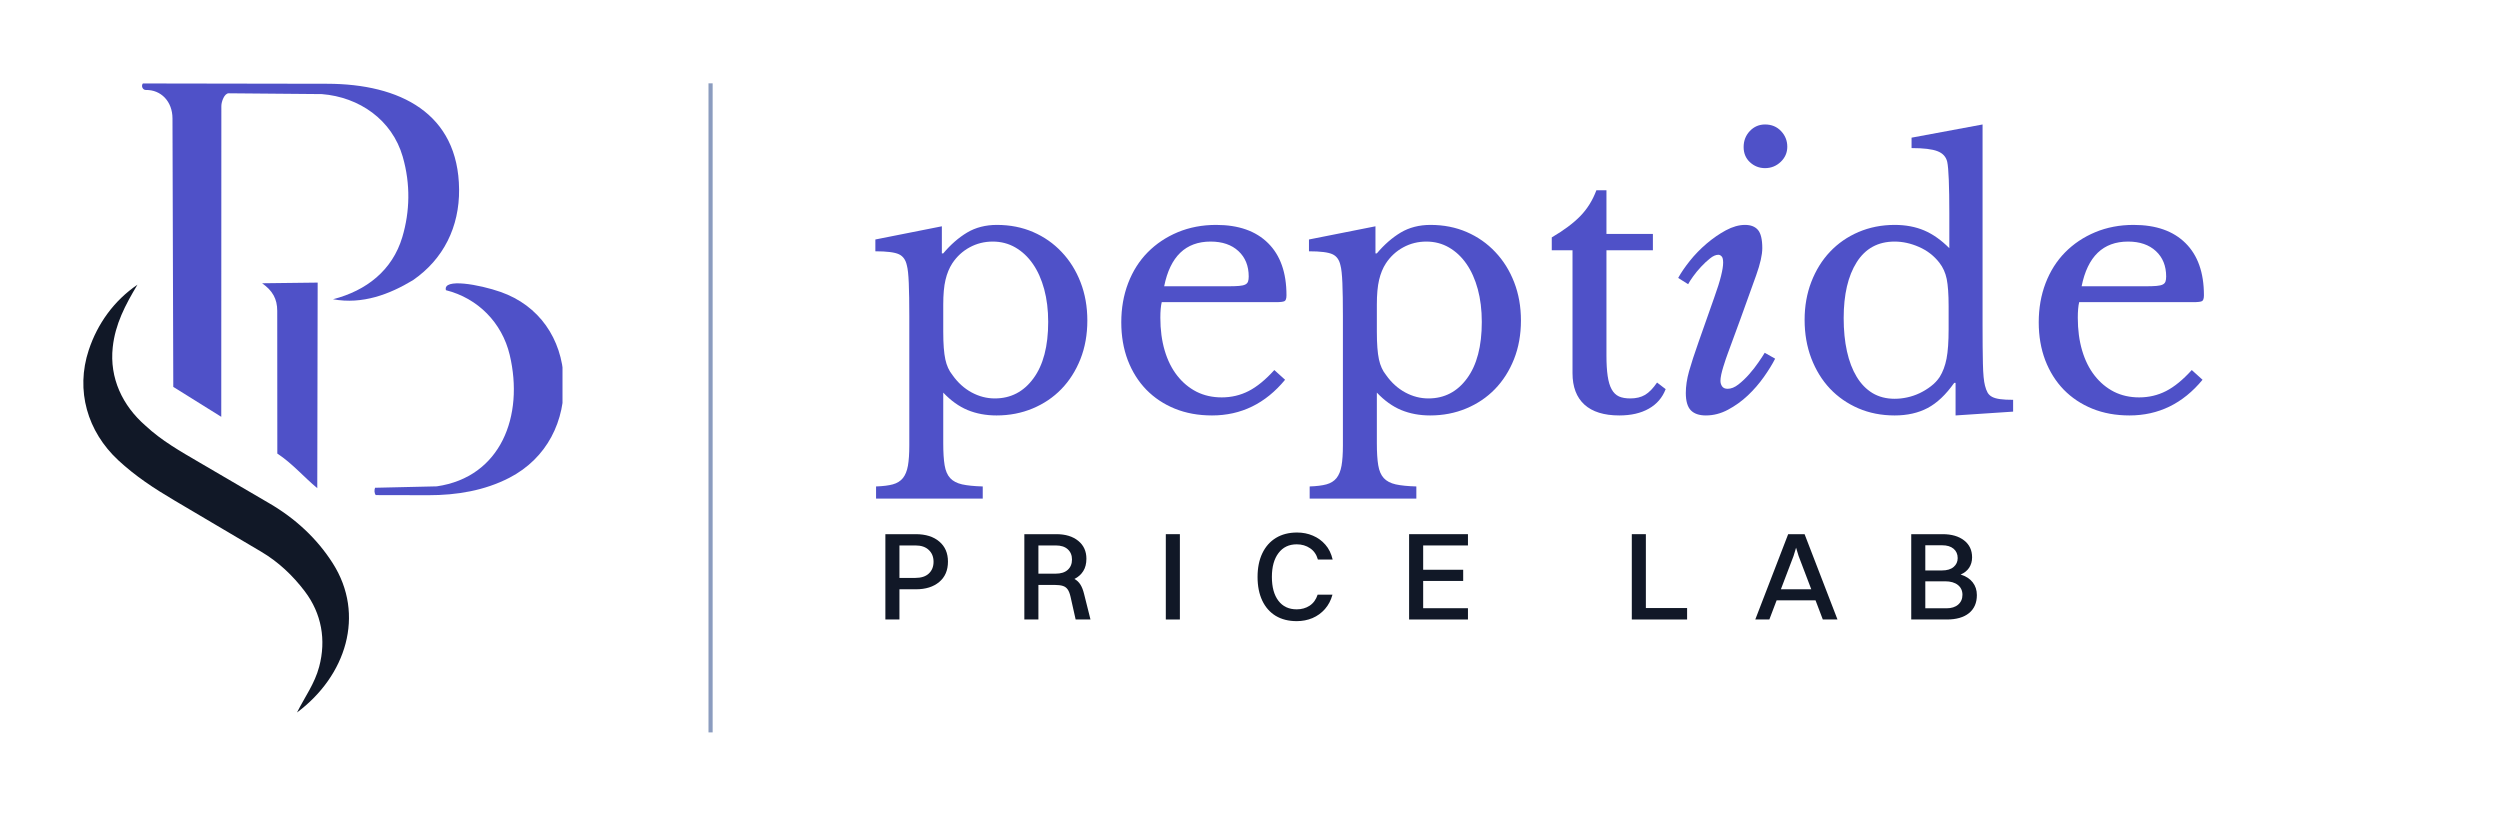
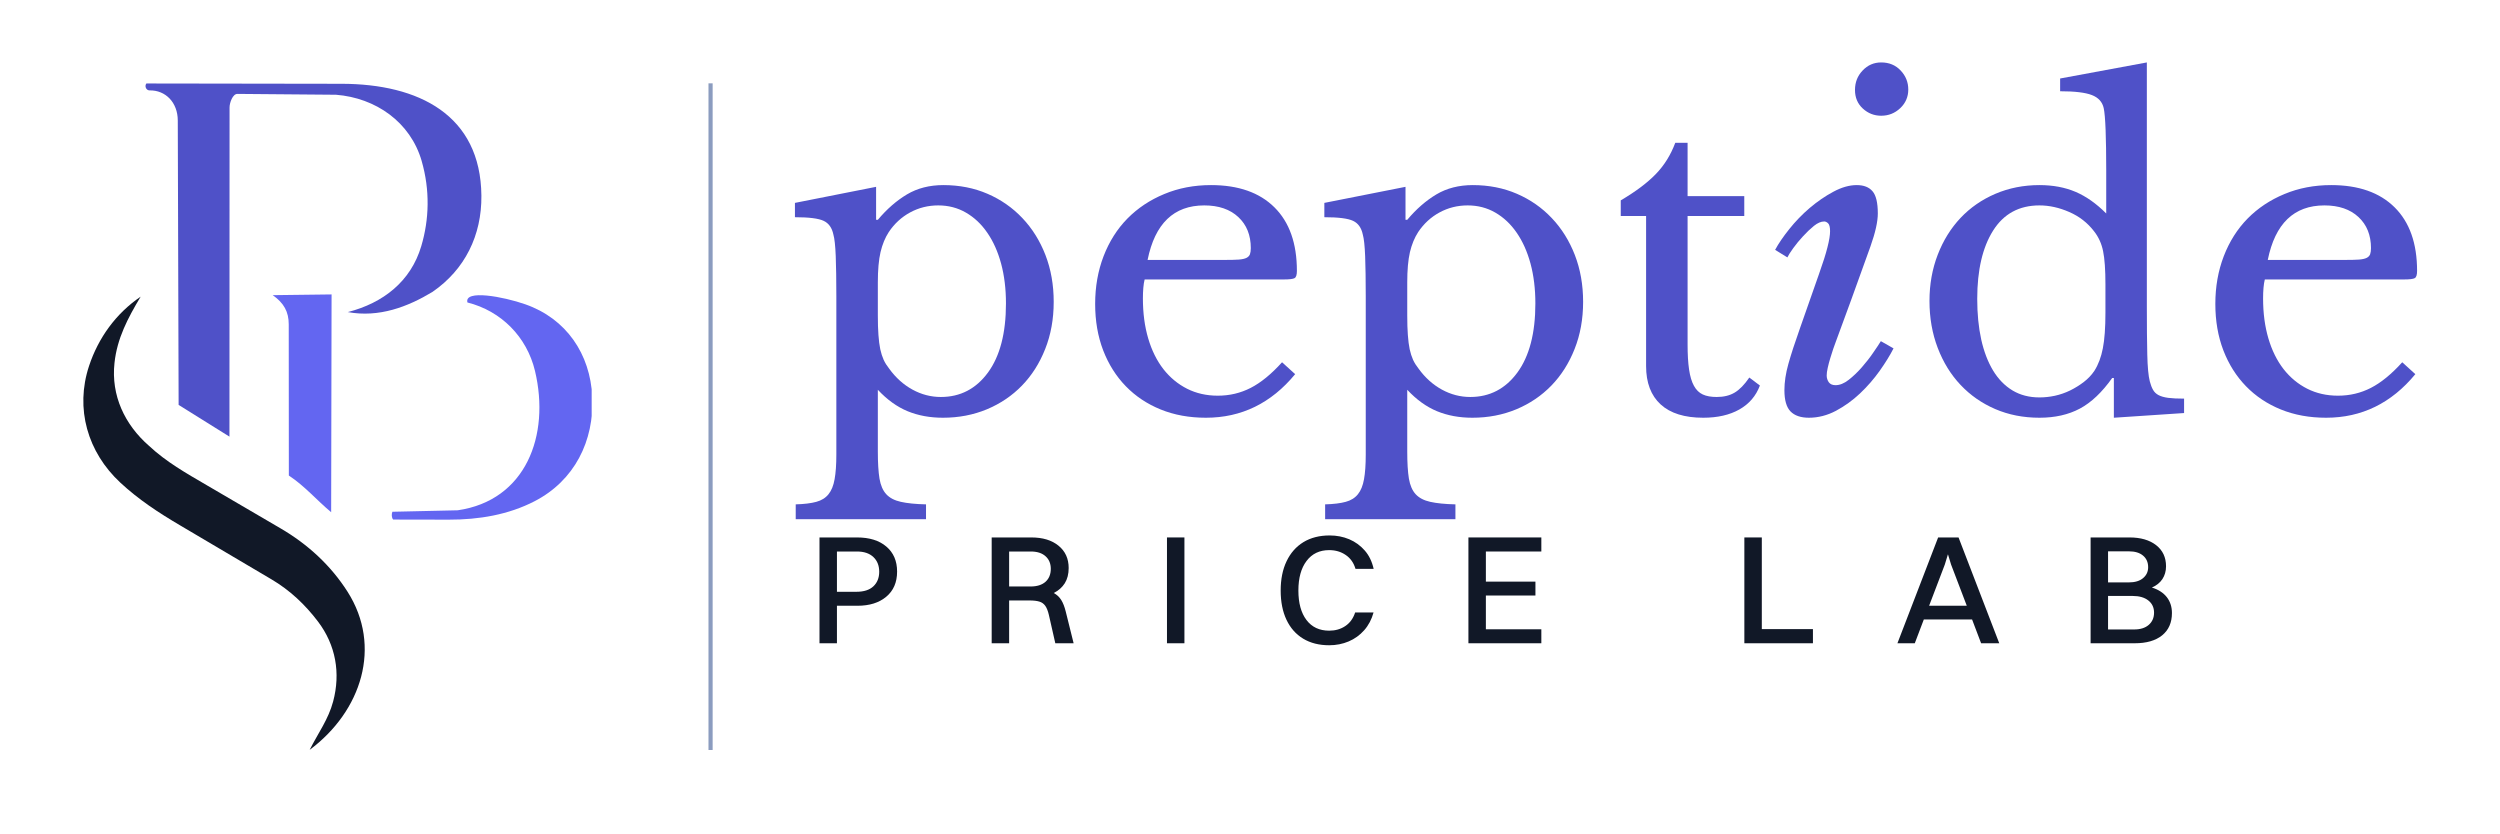
<svg xmlns="http://www.w3.org/2000/svg" width="600" zoomAndPan="magnify" viewBox="0 0 450 150" height="200" preserveAspectRatio="xMidYMid meet" version="1.0">
  <defs>
    <g />
-     <clipPath id="dbe0166926">
-       <path d="M 15 51 L 63 51 L 63 128.25 L 15 128.25 Z M 15 51 " clip-rule="nonzero" />
-     </clipPath>
-     <clipPath id="d6c58e18a3">
-       <path d="M 67 51 L 101.25 51 L 101.25 90 L 67 90 Z M 67 51 " clip-rule="nonzero" />
-     </clipPath>
-     <clipPath id="70278d8b4c">
-       <rect x="0" width="244" y="0" height="79" />
+     <clipPath id="ec4b7462fb">
+       <path d="M 70 53 L 106.5 53 L 106.5 94 L 70 94 Z M 70 53 " clip-rule="nonzero" />
    </clipPath>
  </defs>
-   <path fill="#4f51c8" d="M 72.496 28.219 C 70.578 21.559 64.672 17.473 57.934 16.938 L 41.172 16.793 C 40.379 16.789 39.844 18.309 39.844 19.078 L 39.828 75.027 L 31.191 69.641 L 31.047 21.309 C 31.039 18.258 28.977 16.141 26.246 16.195 C 25.688 16.203 25.359 15.48 25.715 15.023 L 58.871 15.078 C 71.992 15.094 82.508 20.371 82.637 34.086 C 82.699 40.805 79.855 46.637 74.32 50.441 C 70.121 52.969 65.266 54.84 59.938 53.867 C 65.961 52.316 70.633 48.66 72.418 42.676 C 73.785 38.09 73.91 33.133 72.496 28.227 Z M 72.496 28.219 " fill-opacity="1" fill-rule="nonzero" />
-   <g clip-path="url(#dbe0166926)">
-     <path fill="#111827" d="M 59.902 101.395 C 65.801 110.668 62.289 121.676 53.457 128.25 C 54.934 125.336 56.633 123.07 57.445 120.031 C 58.734 115.211 57.895 110.434 54.867 106.445 C 52.695 103.578 50.105 101.129 46.973 99.281 L 31.363 90.059 C 27.703 87.898 24.355 85.695 21.277 82.836 C 15.738 77.68 13.562 70.293 15.977 63.004 C 17.547 58.266 20.516 54.121 24.742 51.242 C 22.539 54.922 20.738 58.34 20.293 62.504 C 19.688 68.031 22.031 73 26.18 76.613 C 29.086 79.328 32.461 81.23 35.926 83.258 L 48.531 90.629 C 53.125 93.312 57.039 96.895 59.902 101.395 Z M 59.902 101.395 " fill-opacity="1" fill-rule="nonzero" />
+   <path fill="#4f51c8" d="M 75.91 29.004 C 73.879 21.953 67.621 17.621 60.484 17.055 L 42.727 16.902 C 41.883 16.898 41.32 18.508 41.32 19.324 L 41.301 78.594 L 32.152 72.883 L 32 21.684 C 31.992 18.453 29.805 16.211 26.914 16.27 C 26.32 16.277 25.973 15.512 26.348 15.027 L 61.477 15.082 C 75.371 15.102 86.516 20.691 86.652 35.219 C 86.719 42.34 83.703 48.516 77.84 52.547 C 73.395 55.227 68.25 57.203 62.602 56.176 C 68.984 54.535 73.934 50.66 75.824 44.32 C 77.273 39.461 77.402 34.211 75.91 29.016 Z M 75.91 29.004 " fill-opacity="1" fill-rule="nonzero" />
+   <path fill="#111827" d="M 62.566 106.523 C 68.812 116.344 65.094 128.012 55.738 134.973 C 57.305 131.883 59.105 129.488 59.965 126.266 C 61.328 121.16 60.441 116.102 57.234 111.875 C 54.93 108.836 52.188 106.242 48.871 104.285 L 32.336 94.516 C 28.457 92.227 24.91 89.895 21.648 86.863 C 15.781 81.402 13.477 73.574 16.035 65.855 C 17.699 60.836 20.844 56.441 25.32 53.395 C 22.988 57.293 21.078 60.914 20.609 65.324 C 19.965 71.184 22.449 76.445 26.844 80.27 C 29.922 83.148 33.496 85.164 37.168 87.309 L 50.52 95.117 C 55.387 97.961 59.535 101.758 62.566 106.523 Z M 62.566 106.523 " fill-opacity="1" fill-rule="nonzero" />
+   <g clip-path="url(#ec4b7462fb)">
+     <path fill="#6366f1" d="M 70.77 93.52 C 70.484 93.203 70.449 92.551 70.629 92.117 L 82.391 91.852 C 94.629 90.078 99.07 78.41 96.301 66.777 C 94.836 60.633 90.215 55.973 84.137 54.445 C 83.512 52.078 90.598 53.387 94.559 54.777 C 101.938 57.363 106.242 63.711 106.605 71.418 C 106.977 79.371 103.402 86.516 96.23 90.219 C 91.508 92.66 86.207 93.547 80.797 93.539 L 70.773 93.52 Z M 70.77 93.52 " fill-opacity="1" fill-rule="nonzero" />
  </g>
-   <g clip-path="url(#d6c58e18a3)">
-     <path fill="#4f51c8" d="M 67.645 89.117 C 67.375 88.82 67.344 88.203 67.512 87.797 L 78.617 87.543 C 90.168 85.871 94.359 74.855 91.746 63.875 C 90.363 58.074 86.004 53.676 80.266 52.234 C 79.672 50 86.363 51.234 90.102 52.547 C 97.066 54.988 101.133 60.98 101.473 68.254 C 101.824 75.766 98.453 82.508 91.68 86.004 C 87.223 88.305 82.215 89.145 77.113 89.137 L 67.648 89.117 Z M 67.645 89.117 " fill-opacity="1" fill-rule="nonzero" />
+   <path fill="#6366f1" d="M 59.605 92.195 C 57.008 90.039 54.902 87.52 51.992 85.598 L 51.973 58.391 C 51.973 56.113 51.098 54.547 49.09 53.129 L 59.684 52.996 L 59.609 92.199 Z M 59.605 92.195 " fill-opacity="1" fill-rule="nonzero" />
+   <g fill="#4f51c8" fill-opacity="1">
+     <g transform="translate(141.7136, 74.42622)">
+       <g>
+         <path d="M 15.984 -34.859 L 16.297 -34.859 C 17.922 -36.797 19.672 -38.32 21.547 -39.438 C 23.422 -40.551 25.602 -41.109 28.094 -41.109 C 30.977 -41.109 33.625 -40.586 36.031 -39.547 C 38.445 -38.504 40.539 -37.047 42.312 -35.172 C 44.094 -33.297 45.477 -31.078 46.469 -28.516 C 47.457 -25.953 47.953 -23.145 47.953 -20.094 C 47.953 -17 47.441 -14.172 46.422 -11.609 C 45.41 -9.047 44.016 -6.848 42.234 -5.016 C 40.461 -3.191 38.359 -1.77 35.922 -0.75 C 33.492 0.258 30.859 0.766 28.016 0.766 C 25.68 0.766 23.562 0.375 21.656 -0.406 C 19.75 -1.195 17.961 -2.484 16.297 -4.266 L 16.297 6.844 C 16.297 8.875 16.395 10.5 16.594 11.719 C 16.801 12.938 17.207 13.875 17.812 14.531 C 18.426 15.195 19.301 15.656 20.438 15.906 C 21.582 16.164 23.094 16.316 24.969 16.359 L 24.969 19.031 L 1.516 19.031 L 1.516 16.359 C 3.047 16.316 4.281 16.164 5.219 15.906 C 6.156 15.656 6.891 15.195 7.422 14.531 C 7.953 13.875 8.316 12.973 8.516 11.828 C 8.723 10.691 8.828 9.211 8.828 7.391 L 8.828 -21.094 C 8.828 -24.031 8.789 -26.438 8.719 -28.312 C 8.645 -30.195 8.504 -31.492 8.297 -32.203 C 8.047 -33.422 7.461 -34.242 6.547 -34.672 C 5.629 -35.109 3.906 -35.328 1.375 -35.328 L 1.375 -37.906 L 15.984 -40.797 Z M 18.266 -32.656 C 17.609 -31.645 17.113 -30.441 16.781 -29.047 C 16.457 -27.648 16.297 -25.832 16.297 -23.594 L 16.297 -17.656 C 16.297 -16.289 16.332 -15.113 16.406 -14.125 C 16.477 -13.133 16.586 -12.281 16.734 -11.562 C 16.891 -10.852 17.094 -10.219 17.344 -9.656 C 17.602 -9.102 17.938 -8.57 18.344 -8.062 C 19.508 -6.445 20.906 -5.191 22.531 -4.297 C 24.156 -3.41 25.859 -2.969 27.641 -2.969 C 31.141 -2.969 33.969 -4.438 36.125 -7.375 C 38.281 -10.32 39.359 -14.461 39.359 -19.797 C 39.359 -22.43 39.066 -24.828 38.484 -26.984 C 37.898 -29.141 37.07 -30.988 36 -32.531 C 34.938 -34.082 33.656 -35.289 32.156 -36.156 C 30.664 -37.02 29.004 -37.453 27.172 -37.453 C 25.348 -37.453 23.66 -37.031 22.109 -36.188 C 20.566 -35.352 19.285 -34.176 18.266 -32.656 Z M 18.266 -32.656 " />
+       </g>
+     </g>
  </g>
-   <path fill="#4f51c8" d="M 57.105 87.867 C 54.656 85.836 52.668 83.457 49.918 81.641 L 49.902 55.957 C 49.902 53.809 49.078 52.332 47.18 50.988 L 57.18 50.867 L 57.109 87.871 Z M 57.105 87.867 " fill-opacity="1" fill-rule="nonzero" />
-   <g transform="matrix(1, 0, 0, 1, 156, 13)">
-     <g clip-path="url(#70278d8b4c)">
-       <g fill="#4f51c8" fill-opacity="1">
-         <g transform="translate(0.440256, 61.15505)">
-           <g>
-             <path d="M 13.094 -28.547 L 13.344 -28.547 C 14.676 -30.129 16.109 -31.379 17.641 -32.297 C 19.18 -33.211 20.969 -33.672 23 -33.672 C 25.375 -33.672 27.547 -33.242 29.516 -32.391 C 31.492 -31.535 33.207 -30.336 34.656 -28.797 C 36.113 -27.266 37.25 -25.445 38.062 -23.344 C 38.875 -21.25 39.281 -18.953 39.281 -16.453 C 39.281 -13.922 38.863 -11.602 38.031 -9.5 C 37.195 -7.406 36.051 -5.609 34.594 -4.109 C 33.145 -2.617 31.422 -1.457 29.422 -0.625 C 27.43 0.207 25.27 0.625 22.938 0.625 C 21.031 0.625 19.297 0.301 17.734 -0.344 C 16.18 -0.988 14.719 -2.035 13.344 -3.484 L 13.344 5.609 C 13.344 7.273 13.426 8.602 13.594 9.594 C 13.758 10.594 14.094 11.363 14.594 11.906 C 15.094 12.445 15.805 12.82 16.734 13.031 C 17.672 13.238 18.91 13.363 20.453 13.406 L 20.453 15.594 L 1.25 15.594 L 1.25 13.406 C 2.5 13.363 3.504 13.238 4.266 13.031 C 5.035 12.82 5.641 12.445 6.078 11.906 C 6.516 11.363 6.816 10.625 6.984 9.688 C 7.148 8.758 7.234 7.547 7.234 6.047 L 7.234 -17.266 C 7.234 -19.68 7.203 -21.656 7.141 -23.188 C 7.078 -24.727 6.961 -25.789 6.797 -26.375 C 6.586 -27.375 6.109 -28.047 5.359 -28.391 C 4.609 -28.742 3.195 -28.922 1.125 -28.922 L 1.125 -31.047 L 13.094 -33.422 Z M 14.969 -26.75 C 14.426 -25.914 14.02 -24.926 13.75 -23.781 C 13.477 -22.633 13.344 -21.148 13.344 -19.328 L 13.344 -14.469 C 13.344 -13.344 13.375 -12.375 13.438 -11.562 C 13.5 -10.75 13.594 -10.051 13.719 -9.469 C 13.844 -8.895 14.008 -8.379 14.219 -7.922 C 14.426 -7.461 14.695 -7.023 15.031 -6.609 C 15.977 -5.273 17.117 -4.242 18.453 -3.516 C 19.785 -2.797 21.176 -2.438 22.625 -2.438 C 25.5 -2.438 27.816 -3.641 29.578 -6.047 C 31.348 -8.453 32.234 -11.836 32.234 -16.203 C 32.234 -18.367 31.992 -20.332 31.516 -22.094 C 31.035 -23.863 30.359 -25.379 29.484 -26.641 C 28.609 -27.91 27.555 -28.898 26.328 -29.609 C 25.109 -30.316 23.75 -30.672 22.25 -30.672 C 20.758 -30.672 19.379 -30.328 18.109 -29.641 C 16.836 -28.953 15.789 -27.988 14.969 -26.75 Z M 14.969 -26.75 " />
-           </g>
-         </g>
+   <g fill="#4f51c8" fill-opacity="1">
+     <g transform="translate(193.3944, 74.42622)">
+       <g>
+         <path d="M 39.734 -7.078 C 35.422 -1.848 30.066 0.766 23.672 0.766 C 20.68 0.766 17.969 0.27 15.531 -0.719 C 13.094 -1.707 11 -3.102 9.25 -4.906 C 7.5 -6.707 6.141 -8.863 5.172 -11.375 C 4.211 -13.895 3.734 -16.676 3.734 -19.719 C 3.734 -22.812 4.238 -25.676 5.25 -28.312 C 6.27 -30.957 7.703 -33.219 9.547 -35.094 C 11.398 -36.969 13.609 -38.438 16.172 -39.5 C 18.734 -40.57 21.539 -41.109 24.594 -41.109 C 29.508 -41.109 33.312 -39.773 36 -37.109 C 38.695 -34.441 40.047 -30.625 40.047 -25.656 C 40.047 -24.945 39.906 -24.516 39.625 -24.359 C 39.344 -24.203 38.695 -24.125 37.688 -24.125 L 12.641 -24.125 C 12.535 -23.719 12.457 -23.223 12.406 -22.641 C 12.352 -22.055 12.328 -21.41 12.328 -20.703 C 12.328 -18.066 12.645 -15.672 13.281 -13.516 C 13.914 -11.359 14.828 -9.516 16.016 -7.984 C 17.211 -6.461 18.633 -5.285 20.281 -4.453 C 21.938 -3.617 23.781 -3.203 25.812 -3.203 C 27.938 -3.203 29.91 -3.672 31.734 -4.609 C 33.566 -5.547 35.445 -7.082 37.375 -9.219 Z M 27.172 -27.641 C 28.191 -27.641 29.004 -27.66 29.609 -27.703 C 30.223 -27.754 30.68 -27.859 30.984 -28.016 C 31.285 -28.172 31.488 -28.383 31.594 -28.656 C 31.695 -28.938 31.75 -29.305 31.75 -29.766 C 31.75 -32.098 31 -33.961 29.5 -35.359 C 28 -36.754 25.957 -37.453 23.375 -37.453 C 17.895 -37.453 14.492 -34.18 13.172 -27.641 Z M 27.172 -27.641 " />
      </g>
-       <g fill="#4f51c8" fill-opacity="1">
-         <g transform="translate(42.76879, 61.15505)">
-           <g>
-             <path d="M 32.547 -5.797 C 29.016 -1.516 24.629 0.625 19.391 0.625 C 16.93 0.625 14.703 0.219 12.703 -0.594 C 10.711 -1.406 9 -2.547 7.562 -4.016 C 6.133 -5.492 5.023 -7.258 4.234 -9.312 C 3.453 -11.375 3.062 -13.648 3.062 -16.141 C 3.062 -18.68 3.473 -21.031 4.297 -23.188 C 5.129 -25.352 6.301 -27.203 7.812 -28.734 C 9.332 -30.273 11.141 -31.484 13.234 -32.359 C 15.336 -33.234 17.641 -33.672 20.141 -33.672 C 24.172 -33.672 27.285 -32.578 29.484 -30.391 C 31.691 -28.211 32.797 -25.086 32.797 -21.016 C 32.797 -20.43 32.68 -20.078 32.453 -19.953 C 32.223 -19.828 31.691 -19.766 30.859 -19.766 L 10.344 -19.766 C 10.258 -19.43 10.195 -19.023 10.156 -18.547 C 10.113 -18.066 10.094 -17.535 10.094 -16.953 C 10.094 -14.797 10.352 -12.832 10.875 -11.062 C 11.395 -9.301 12.145 -7.797 13.125 -6.547 C 14.102 -5.297 15.266 -4.328 16.609 -3.641 C 17.961 -2.961 19.473 -2.625 21.141 -2.625 C 22.879 -2.625 24.492 -3.004 25.984 -3.766 C 27.484 -4.535 29.023 -5.797 30.609 -7.547 Z M 22.25 -22.625 C 23.082 -22.625 23.75 -22.645 24.25 -22.688 C 24.75 -22.727 25.125 -22.812 25.375 -22.938 C 25.625 -23.062 25.789 -23.238 25.875 -23.469 C 25.957 -23.695 26 -24 26 -24.375 C 26 -26.289 25.383 -27.816 24.156 -28.953 C 22.926 -30.098 21.254 -30.672 19.141 -30.672 C 14.648 -30.672 11.863 -27.988 10.781 -22.625 Z M 22.25 -22.625 " />
-           </g>
-         </g>
+     </g>
+   </g>
+   <g fill="#4f51c8" fill-opacity="1">
+     <g transform="translate(237.0073, 74.42622)">
+       <g>
+         <path d="M 15.984 -34.859 L 16.297 -34.859 C 17.922 -36.797 19.672 -38.32 21.547 -39.438 C 23.422 -40.551 25.602 -41.109 28.094 -41.109 C 30.977 -41.109 33.625 -40.586 36.031 -39.547 C 38.445 -38.504 40.539 -37.047 42.312 -35.172 C 44.094 -33.297 45.477 -31.078 46.469 -28.516 C 47.457 -25.953 47.953 -23.145 47.953 -20.094 C 47.953 -17 47.441 -14.172 46.422 -11.609 C 45.41 -9.047 44.016 -6.848 42.234 -5.016 C 40.461 -3.191 38.359 -1.77 35.922 -0.75 C 33.492 0.258 30.859 0.766 28.016 0.766 C 25.68 0.766 23.562 0.375 21.656 -0.406 C 19.75 -1.195 17.961 -2.484 16.297 -4.266 L 16.297 6.844 C 16.297 8.875 16.395 10.5 16.594 11.719 C 16.801 12.938 17.207 13.875 17.812 14.531 C 18.426 15.195 19.301 15.656 20.438 15.906 C 21.582 16.164 23.094 16.316 24.969 16.359 L 24.969 19.031 L 1.516 19.031 L 1.516 16.359 C 3.047 16.316 4.281 16.164 5.219 15.906 C 6.156 15.656 6.891 15.195 7.422 14.531 C 7.953 13.875 8.316 12.973 8.516 11.828 C 8.723 10.691 8.828 9.211 8.828 7.391 L 8.828 -21.094 C 8.828 -24.031 8.789 -26.438 8.719 -28.312 C 8.645 -30.195 8.504 -31.492 8.297 -32.203 C 8.047 -33.422 7.461 -34.242 6.547 -34.672 C 5.629 -35.109 3.906 -35.328 1.375 -35.328 L 1.375 -37.906 L 15.984 -40.797 Z M 18.266 -32.656 C 17.609 -31.645 17.113 -30.441 16.781 -29.047 C 16.457 -27.648 16.297 -25.832 16.297 -23.594 L 16.297 -17.656 C 16.297 -16.289 16.332 -15.113 16.406 -14.125 C 16.477 -13.133 16.586 -12.281 16.734 -11.562 C 16.891 -10.852 17.094 -10.219 17.344 -9.656 C 17.602 -9.102 17.938 -8.57 18.344 -8.062 C 19.508 -6.445 20.906 -5.191 22.531 -4.297 C 24.156 -3.41 25.859 -2.969 27.641 -2.969 C 31.141 -2.969 33.969 -4.438 36.125 -7.375 C 38.281 -10.32 39.359 -14.461 39.359 -19.797 C 39.359 -22.43 39.066 -24.828 38.484 -26.984 C 37.898 -29.141 37.07 -30.988 36 -32.531 C 34.938 -34.082 33.656 -35.289 32.156 -36.156 C 30.664 -37.02 29.004 -37.453 27.172 -37.453 C 25.348 -37.453 23.66 -37.031 22.109 -36.188 C 20.566 -35.352 19.285 -34.176 18.266 -32.656 Z M 18.266 -32.656 " />
      </g>
-       <g fill="#4f51c8" fill-opacity="1">
-         <g transform="translate(78.48932, 61.15505)">
-           <g>
-             <path d="M 13.094 -28.547 L 13.344 -28.547 C 14.676 -30.129 16.109 -31.379 17.641 -32.297 C 19.18 -33.211 20.969 -33.672 23 -33.672 C 25.375 -33.672 27.547 -33.242 29.516 -32.391 C 31.492 -31.535 33.207 -30.336 34.656 -28.797 C 36.113 -27.266 37.25 -25.445 38.062 -23.344 C 38.875 -21.25 39.281 -18.953 39.281 -16.453 C 39.281 -13.922 38.863 -11.602 38.031 -9.5 C 37.195 -7.406 36.051 -5.609 34.594 -4.109 C 33.145 -2.617 31.422 -1.457 29.422 -0.625 C 27.43 0.207 25.27 0.625 22.938 0.625 C 21.031 0.625 19.297 0.301 17.734 -0.344 C 16.18 -0.988 14.719 -2.035 13.344 -3.484 L 13.344 5.609 C 13.344 7.273 13.426 8.602 13.594 9.594 C 13.758 10.594 14.094 11.363 14.594 11.906 C 15.094 12.445 15.805 12.82 16.734 13.031 C 17.672 13.238 18.91 13.363 20.453 13.406 L 20.453 15.594 L 1.25 15.594 L 1.25 13.406 C 2.5 13.363 3.504 13.238 4.266 13.031 C 5.035 12.82 5.641 12.445 6.078 11.906 C 6.516 11.363 6.816 10.625 6.984 9.688 C 7.148 8.758 7.234 7.547 7.234 6.047 L 7.234 -17.266 C 7.234 -19.68 7.203 -21.656 7.141 -23.188 C 7.078 -24.727 6.961 -25.789 6.797 -26.375 C 6.586 -27.375 6.109 -28.047 5.359 -28.391 C 4.609 -28.742 3.195 -28.922 1.125 -28.922 L 1.125 -31.047 L 13.094 -33.422 Z M 14.969 -26.75 C 14.426 -25.914 14.02 -24.926 13.75 -23.781 C 13.477 -22.633 13.344 -21.148 13.344 -19.328 L 13.344 -14.469 C 13.344 -13.344 13.375 -12.375 13.438 -11.562 C 13.5 -10.75 13.594 -10.051 13.719 -9.469 C 13.844 -8.895 14.008 -8.379 14.219 -7.922 C 14.426 -7.461 14.695 -7.023 15.031 -6.609 C 15.977 -5.273 17.117 -4.242 18.453 -3.516 C 19.785 -2.797 21.176 -2.438 22.625 -2.438 C 25.5 -2.438 27.816 -3.641 29.578 -6.047 C 31.348 -8.453 32.234 -11.836 32.234 -16.203 C 32.234 -18.367 31.992 -20.332 31.516 -22.094 C 31.035 -23.863 30.359 -25.379 29.484 -26.641 C 28.609 -27.91 27.555 -28.898 26.328 -29.609 C 25.109 -30.316 23.75 -30.672 22.25 -30.672 C 20.758 -30.672 19.379 -30.328 18.109 -29.641 C 16.836 -28.953 15.789 -27.988 14.969 -26.75 Z M 14.969 -26.75 " />
-           </g>
-         </g>
+     </g>
+   </g>
+   <g fill="#4f51c8" fill-opacity="1">
+     <g transform="translate(288.6882, 74.42622)">
+       <g>
+         <path d="M 3.047 -35.547 L 3.047 -38.359 C 5.734 -39.941 7.836 -41.52 9.359 -43.094 C 10.879 -44.664 12.047 -46.539 12.859 -48.719 L 15.078 -48.719 L 15.078 -39.125 L 25.281 -39.125 L 25.281 -35.547 L 15.078 -35.547 L 15.078 -12.406 C 15.078 -10.633 15.164 -9.141 15.344 -7.922 C 15.52 -6.703 15.812 -5.723 16.219 -4.984 C 16.625 -4.242 17.156 -3.723 17.812 -3.422 C 18.469 -3.117 19.305 -2.969 20.328 -2.969 C 21.598 -2.969 22.676 -3.234 23.562 -3.766 C 24.445 -4.297 25.32 -5.195 26.188 -6.469 L 28.094 -5.031 C 27.383 -3.145 26.148 -1.707 24.391 -0.719 C 22.641 0.27 20.473 0.766 17.891 0.766 C 14.535 0.766 11.984 -0.031 10.234 -1.625 C 8.484 -3.227 7.609 -5.531 7.609 -8.531 L 7.609 -35.547 Z M 3.047 -35.547 " />
      </g>
-       <g fill="#4f51c8" fill-opacity="1">
-         <g transform="translate(120.8178, 61.15505)">
-           <g>
-             <path d="M 2.5 -29.109 L 2.5 -31.422 C 4.695 -32.711 6.414 -34 7.656 -35.281 C 8.906 -36.57 9.863 -38.113 10.531 -39.906 L 12.344 -39.906 L 12.344 -32.047 L 20.703 -32.047 L 20.703 -29.109 L 12.344 -29.109 L 12.344 -10.156 C 12.344 -8.707 12.414 -7.484 12.562 -6.484 C 12.707 -5.484 12.945 -4.68 13.281 -4.078 C 13.613 -3.473 14.051 -3.047 14.594 -2.797 C 15.133 -2.555 15.816 -2.438 16.641 -2.438 C 17.68 -2.438 18.566 -2.648 19.297 -3.078 C 20.023 -3.516 20.742 -4.254 21.453 -5.297 L 23 -4.109 C 22.414 -2.578 21.406 -1.406 19.969 -0.594 C 18.539 0.219 16.77 0.625 14.656 0.625 C 11.906 0.625 9.812 -0.023 8.375 -1.328 C 6.945 -2.641 6.234 -4.523 6.234 -6.984 L 6.234 -29.109 Z M 2.5 -29.109 " />
-           </g>
-         </g>
+     </g>
+   </g>
+   <g fill="#4f51c8" fill-opacity="1">
+     <g transform="translate(317.4597, 74.42622)">
+       <g>
+         <path d="M 9.969 -25.125 C 10.676 -27.102 11.18 -28.703 11.484 -29.922 C 11.797 -31.141 11.953 -32.102 11.953 -32.812 C 11.953 -33.52 11.836 -33.988 11.609 -34.219 C 11.379 -34.445 11.141 -34.562 10.891 -34.562 C 10.328 -34.562 9.711 -34.297 9.047 -33.766 C 8.391 -33.234 7.734 -32.609 7.078 -31.891 C 6.422 -31.18 5.836 -30.473 5.328 -29.766 C 4.816 -29.055 4.461 -28.5 4.266 -28.094 L 2.062 -29.453 C 2.664 -30.578 3.516 -31.82 4.609 -33.188 C 5.703 -34.562 6.93 -35.832 8.297 -37 C 9.672 -38.164 11.094 -39.141 12.562 -39.922 C 14.031 -40.711 15.426 -41.109 16.75 -41.109 C 18.02 -41.109 18.969 -40.738 19.594 -40 C 20.227 -39.27 20.547 -37.938 20.547 -36 C 20.547 -34.531 20.102 -32.551 19.219 -30.062 C 18.332 -27.582 17.18 -24.391 15.766 -20.484 L 12.938 -12.781 C 12.832 -12.531 12.691 -12.141 12.516 -11.609 C 12.336 -11.078 12.16 -10.52 11.984 -9.938 C 11.805 -9.352 11.656 -8.781 11.531 -8.219 C 11.406 -7.664 11.344 -7.207 11.344 -6.844 C 11.344 -6.395 11.469 -5.988 11.719 -5.625 C 11.977 -5.27 12.383 -5.094 12.938 -5.094 C 13.695 -5.094 14.484 -5.41 15.297 -6.047 C 16.109 -6.68 16.895 -7.43 17.656 -8.297 C 18.414 -9.16 19.098 -10.035 19.703 -10.922 C 20.316 -11.805 20.781 -12.504 21.094 -13.016 L 23.375 -11.719 C 22.758 -10.5 21.93 -9.156 20.891 -7.688 C 19.848 -6.219 18.664 -4.859 17.344 -3.609 C 16.031 -2.367 14.586 -1.328 13.016 -0.484 C 11.441 0.348 9.816 0.766 8.141 0.766 C 6.672 0.766 5.566 0.383 4.828 -0.375 C 4.098 -1.133 3.734 -2.406 3.734 -4.188 C 3.734 -5.656 3.973 -7.238 4.453 -8.938 C 4.93 -10.645 5.629 -12.789 6.547 -15.375 Z M 21.156 -53.594 C 19.895 -53.594 18.789 -54.023 17.844 -54.891 C 16.906 -55.754 16.438 -56.867 16.438 -58.234 C 16.438 -59.609 16.895 -60.773 17.812 -61.734 C 18.727 -62.703 19.844 -63.188 21.156 -63.188 C 22.582 -63.188 23.75 -62.703 24.656 -61.734 C 25.57 -60.773 26.031 -59.633 26.031 -58.312 C 26.031 -56.988 25.547 -55.867 24.578 -54.953 C 23.617 -54.047 22.477 -53.594 21.156 -53.594 Z M 21.156 -53.594 " />
      </g>
-       <g fill="#4f51c8" fill-opacity="1">
-         <g transform="translate(144.3842, 61.15505)">
-           <g>
-             <path d="M 8.172 -20.578 C 8.754 -22.191 9.164 -23.5 9.406 -24.5 C 9.656 -25.5 9.781 -26.289 9.781 -26.875 C 9.781 -27.457 9.688 -27.836 9.5 -28.016 C 9.32 -28.203 9.129 -28.297 8.922 -28.297 C 8.461 -28.297 7.961 -28.078 7.422 -27.641 C 6.879 -27.211 6.336 -26.707 5.797 -26.125 C 5.254 -25.539 4.773 -24.957 4.359 -24.375 C 3.941 -23.789 3.648 -23.332 3.484 -23 L 1.688 -24.125 C 2.188 -25.039 2.879 -26.055 3.766 -27.172 C 4.66 -28.297 5.672 -29.336 6.797 -30.297 C 7.922 -31.254 9.082 -32.055 10.281 -32.703 C 11.488 -33.348 12.633 -33.672 13.719 -33.672 C 14.758 -33.672 15.535 -33.367 16.047 -32.766 C 16.566 -32.16 16.828 -31.066 16.828 -29.484 C 16.828 -28.285 16.461 -26.664 15.734 -24.625 C 15.016 -22.594 14.07 -19.973 12.906 -16.766 L 10.594 -10.469 C 10.508 -10.258 10.395 -9.938 10.25 -9.5 C 10.102 -9.07 9.957 -8.617 9.812 -8.141 C 9.664 -7.66 9.539 -7.191 9.438 -6.734 C 9.344 -6.273 9.297 -5.898 9.297 -5.609 C 9.297 -5.234 9.395 -4.898 9.594 -4.609 C 9.801 -4.316 10.133 -4.172 10.594 -4.172 C 11.219 -4.172 11.863 -4.43 12.531 -4.953 C 13.195 -5.473 13.844 -6.086 14.469 -6.797 C 15.094 -7.504 15.648 -8.219 16.141 -8.938 C 16.641 -9.664 17.016 -10.238 17.266 -10.656 L 19.141 -9.594 C 18.641 -8.602 17.961 -7.504 17.109 -6.297 C 16.254 -5.086 15.285 -3.973 14.203 -2.953 C 13.129 -1.941 11.945 -1.094 10.656 -0.406 C 9.375 0.281 8.047 0.625 6.672 0.625 C 5.461 0.625 4.555 0.312 3.953 -0.312 C 3.359 -0.938 3.062 -1.973 3.062 -3.422 C 3.062 -4.629 3.254 -5.926 3.641 -7.312 C 4.035 -8.707 4.609 -10.469 5.359 -12.594 Z M 17.328 -43.891 C 16.285 -43.891 15.379 -44.242 14.609 -44.953 C 13.848 -45.66 13.469 -46.57 13.469 -47.688 C 13.469 -48.812 13.836 -49.77 14.578 -50.562 C 15.328 -51.352 16.242 -51.75 17.328 -51.75 C 18.492 -51.75 19.453 -51.352 20.203 -50.562 C 20.953 -49.77 21.328 -48.832 21.328 -47.75 C 21.328 -46.676 20.93 -45.766 20.141 -45.016 C 19.348 -44.266 18.41 -43.891 17.328 -43.891 Z M 17.328 -43.891 " />
-           </g>
-         </g>
+     </g>
+   </g>
+   <g fill="#4f51c8" fill-opacity="1">
+     <g transform="translate(343.6511, 74.42622)">
+       <g>
+         <path d="M 36.844 -6.391 L 36.547 -6.391 C 34.711 -3.805 32.77 -1.969 30.719 -0.875 C 28.664 0.219 26.242 0.766 23.453 0.766 C 20.555 0.766 17.898 0.242 15.484 -0.797 C 13.078 -1.836 11 -3.285 9.25 -5.141 C 7.5 -6.992 6.129 -9.211 5.141 -11.797 C 4.148 -14.391 3.656 -17.207 3.656 -20.25 C 3.656 -23.238 4.148 -26.016 5.141 -28.578 C 6.129 -31.141 7.5 -33.348 9.25 -35.203 C 11 -37.055 13.094 -38.504 15.531 -39.547 C 17.969 -40.586 20.609 -41.109 23.453 -41.109 C 25.879 -41.109 28.047 -40.703 29.953 -39.891 C 31.859 -39.078 33.695 -37.781 35.469 -36 L 35.469 -43.766 C 35.469 -46.66 35.43 -49.07 35.359 -51 C 35.285 -52.926 35.172 -54.25 35.016 -54.969 C 34.766 -56.082 34.055 -56.863 32.891 -57.312 C 31.723 -57.77 29.816 -58 27.172 -58 L 27.172 -60.297 L 42.781 -63.188 L 42.781 -19.266 C 42.781 -15.754 42.805 -12.867 42.859 -10.609 C 42.91 -8.359 43.062 -6.75 43.312 -5.781 C 43.469 -5.176 43.66 -4.672 43.891 -4.266 C 44.117 -3.859 44.445 -3.539 44.875 -3.312 C 45.301 -3.082 45.883 -2.914 46.625 -2.812 C 47.363 -2.719 48.316 -2.672 49.484 -2.672 L 49.484 -0.078 L 36.844 0.766 Z M 35.328 -23.219 C 35.328 -25.852 35.188 -27.852 34.906 -29.219 C 34.625 -30.594 34.078 -31.789 33.266 -32.812 C 32.098 -34.332 30.613 -35.484 28.812 -36.266 C 27.008 -37.055 25.223 -37.453 23.453 -37.453 C 19.797 -37.453 17.016 -35.941 15.109 -32.922 C 13.203 -29.898 12.25 -25.801 12.25 -20.625 C 12.25 -17.938 12.488 -15.5 12.969 -13.312 C 13.457 -11.133 14.172 -9.27 15.109 -7.719 C 16.047 -6.176 17.211 -4.984 18.609 -4.141 C 20.004 -3.305 21.617 -2.891 23.453 -2.891 C 24.359 -2.891 25.281 -2.988 26.219 -3.188 C 27.164 -3.395 28.082 -3.711 28.969 -4.141 C 29.852 -4.578 30.676 -5.086 31.438 -5.672 C 32.195 -6.254 32.832 -6.926 33.344 -7.688 C 34.051 -8.801 34.555 -10.145 34.859 -11.719 C 35.172 -13.289 35.328 -15.445 35.328 -18.188 Z M 35.328 -23.219 " />
      </g>
-       <g fill="#4f51c8" fill-opacity="1">
-         <g transform="translate(165.8303, 61.15505)">
-           <g>
-             <path d="M 30.172 -5.234 L 29.922 -5.234 C 28.43 -3.117 26.844 -1.613 25.156 -0.719 C 23.469 0.176 21.484 0.625 19.203 0.625 C 16.828 0.625 14.648 0.195 12.672 -0.656 C 10.703 -1.508 9 -2.691 7.562 -4.203 C 6.133 -5.723 5.016 -7.539 4.203 -9.656 C 3.398 -11.781 3 -14.086 3 -16.578 C 3 -19.035 3.398 -21.312 4.203 -23.406 C 5.016 -25.508 6.133 -27.316 7.562 -28.828 C 9 -30.348 10.711 -31.535 12.703 -32.391 C 14.703 -33.242 16.867 -33.672 19.203 -33.672 C 21.191 -33.672 22.969 -33.336 24.531 -32.672 C 26.094 -32.004 27.598 -30.941 29.047 -29.484 L 29.047 -35.844 C 29.047 -38.219 29.016 -40.191 28.953 -41.766 C 28.891 -43.348 28.797 -44.43 28.672 -45.016 C 28.461 -45.93 27.879 -46.57 26.922 -46.938 C 25.973 -47.312 24.414 -47.5 22.25 -47.5 L 22.25 -49.375 L 35.031 -51.75 L 35.031 -15.766 C 35.031 -12.898 35.051 -10.539 35.094 -8.688 C 35.133 -6.844 35.258 -5.523 35.469 -4.734 C 35.594 -4.234 35.75 -3.816 35.938 -3.484 C 36.125 -3.16 36.395 -2.906 36.75 -2.719 C 37.102 -2.531 37.582 -2.395 38.188 -2.312 C 38.789 -2.227 39.57 -2.188 40.531 -2.188 L 40.531 -0.062 L 30.172 0.625 Z M 28.922 -19.016 C 28.922 -21.172 28.805 -22.812 28.578 -23.938 C 28.348 -25.062 27.906 -26.039 27.25 -26.875 C 26.289 -28.113 25.07 -29.055 23.594 -29.703 C 22.125 -30.348 20.66 -30.672 19.203 -30.672 C 16.211 -30.672 13.938 -29.43 12.375 -26.953 C 10.812 -24.484 10.031 -21.129 10.031 -16.891 C 10.031 -14.691 10.227 -12.695 10.625 -10.906 C 11.02 -9.125 11.602 -7.598 12.375 -6.328 C 13.145 -5.055 14.098 -4.078 15.234 -3.391 C 16.379 -2.711 17.703 -2.375 19.203 -2.375 C 19.953 -2.375 20.707 -2.457 21.469 -2.625 C 22.238 -2.789 22.988 -3.047 23.719 -3.391 C 24.445 -3.742 25.125 -4.16 25.75 -4.641 C 26.375 -5.117 26.895 -5.672 27.312 -6.297 C 27.883 -7.211 28.297 -8.312 28.547 -9.594 C 28.797 -10.883 28.922 -12.656 28.922 -14.906 Z M 28.922 -19.016 " />
-           </g>
-         </g>
-       </g>
-       <g fill="#4f51c8" fill-opacity="1">
-         <g transform="translate(207.9095, 61.15505)">
-           <g>
-             <path d="M 32.547 -5.797 C 29.016 -1.516 24.629 0.625 19.391 0.625 C 16.93 0.625 14.703 0.219 12.703 -0.594 C 10.711 -1.406 9 -2.547 7.562 -4.016 C 6.133 -5.492 5.023 -7.258 4.234 -9.312 C 3.453 -11.375 3.062 -13.648 3.062 -16.141 C 3.062 -18.68 3.473 -21.031 4.297 -23.188 C 5.129 -25.352 6.301 -27.203 7.812 -28.734 C 9.332 -30.273 11.141 -31.484 13.234 -32.359 C 15.336 -33.234 17.641 -33.672 20.141 -33.672 C 24.172 -33.672 27.285 -32.578 29.484 -30.391 C 31.691 -28.211 32.797 -25.086 32.797 -21.016 C 32.797 -20.43 32.68 -20.078 32.453 -19.953 C 32.223 -19.828 31.691 -19.766 30.859 -19.766 L 10.344 -19.766 C 10.258 -19.43 10.195 -19.023 10.156 -18.547 C 10.113 -18.066 10.094 -17.535 10.094 -16.953 C 10.094 -14.797 10.352 -12.832 10.875 -11.062 C 11.395 -9.301 12.145 -7.797 13.125 -6.547 C 14.102 -5.297 15.266 -4.328 16.609 -3.641 C 17.961 -2.961 19.473 -2.625 21.141 -2.625 C 22.879 -2.625 24.492 -3.004 25.984 -3.766 C 27.484 -4.535 29.023 -5.797 30.609 -7.547 Z M 22.25 -22.625 C 23.082 -22.625 23.75 -22.645 24.25 -22.688 C 24.75 -22.727 25.125 -22.812 25.375 -22.938 C 25.625 -23.062 25.789 -23.238 25.875 -23.469 C 25.957 -23.695 26 -24 26 -24.375 C 26 -26.289 25.383 -27.816 24.156 -28.953 C 22.926 -30.098 21.254 -30.672 19.141 -30.672 C 14.648 -30.672 11.863 -27.988 10.781 -22.625 Z M 22.25 -22.625 " />
-           </g>
-         </g>
+     </g>
+   </g>
+   <g fill="#4f51c8" fill-opacity="1">
+     <g transform="translate(395.0275, 74.42622)">
+       <g>
+         <path d="M 39.734 -7.078 C 35.422 -1.848 30.066 0.766 23.672 0.766 C 20.68 0.766 17.969 0.27 15.531 -0.719 C 13.094 -1.707 11 -3.102 9.25 -4.906 C 7.5 -6.707 6.141 -8.863 5.172 -11.375 C 4.211 -13.895 3.734 -16.676 3.734 -19.719 C 3.734 -22.812 4.238 -25.676 5.25 -28.312 C 6.27 -30.957 7.703 -33.219 9.547 -35.094 C 11.398 -36.969 13.609 -38.438 16.172 -39.5 C 18.734 -40.57 21.539 -41.109 24.594 -41.109 C 29.508 -41.109 33.312 -39.773 36 -37.109 C 38.695 -34.441 40.047 -30.625 40.047 -25.656 C 40.047 -24.945 39.906 -24.516 39.625 -24.359 C 39.344 -24.203 38.695 -24.125 37.688 -24.125 L 12.641 -24.125 C 12.535 -23.719 12.457 -23.223 12.406 -22.641 C 12.352 -22.055 12.328 -21.41 12.328 -20.703 C 12.328 -18.066 12.645 -15.672 13.281 -13.516 C 13.914 -11.359 14.828 -9.516 16.016 -7.984 C 17.211 -6.461 18.633 -5.285 20.281 -4.453 C 21.938 -3.617 23.781 -3.203 25.812 -3.203 C 27.938 -3.203 29.91 -3.672 31.734 -4.609 C 33.566 -5.547 35.445 -7.082 37.375 -9.219 Z M 27.172 -27.641 C 28.191 -27.641 29.004 -27.66 29.609 -27.703 C 30.223 -27.754 30.68 -27.859 30.984 -28.016 C 31.285 -28.172 31.488 -28.383 31.594 -28.656 C 31.695 -28.938 31.75 -29.305 31.75 -29.766 C 31.75 -32.098 31 -33.961 29.5 -35.359 C 28 -36.754 25.957 -37.453 23.375 -37.453 C 17.895 -37.453 14.492 -34.18 13.172 -27.641 Z M 27.172 -27.641 " />
      </g>
    </g>
  </g>
  <g fill="#111827" fill-opacity="1">
-     <g transform="translate(157.7112, 111.5092)">
+     <g transform="translate(145.4615, 115.787)">
      <g>
-         <path d="M 1.656 0 L 1.656 -15.359 L 7.109 -15.359 C 8.91 -15.359 10.328 -14.914 11.359 -14.031 C 12.398 -13.156 12.922 -11.953 12.922 -10.422 C 12.922 -8.848 12.395 -7.625 11.344 -6.75 C 10.301 -5.875 8.906 -5.438 7.156 -5.438 L 4.188 -5.438 L 4.188 0 Z M 7.094 -13.328 L 4.188 -13.328 L 4.188 -7.484 L 7.031 -7.484 C 8.094 -7.484 8.906 -7.742 9.469 -8.266 C 10.039 -8.797 10.328 -9.504 10.328 -10.391 C 10.328 -11.273 10.039 -11.984 9.469 -12.516 C 8.906 -13.055 8.113 -13.328 7.094 -13.328 Z M 7.094 -13.328 " />
+         <path d="M 2.047 0 L 2.047 -19.047 L 8.812 -19.047 C 11.039 -19.047 12.797 -18.5 14.078 -17.406 C 15.367 -16.312 16.016 -14.812 16.016 -12.906 C 16.016 -10.969 15.363 -9.457 14.062 -8.375 C 12.77 -7.289 11.039 -6.75 8.875 -6.75 L 5.188 -6.75 L 5.188 0 Z M 8.797 -16.516 L 5.188 -16.516 L 5.188 -9.266 L 8.703 -9.266 C 10.035 -9.266 11.051 -9.594 11.75 -10.25 C 12.445 -10.906 12.797 -11.781 12.797 -12.875 C 12.797 -13.977 12.445 -14.859 11.75 -15.516 C 11.051 -16.18 10.066 -16.516 8.797 -16.516 Z M 8.797 -16.516 " />
      </g>
    </g>
  </g>
  <g fill="#111827" fill-opacity="1">
-     <g transform="translate(182.7249, 111.5092)">
+     <g transform="translate(176.4551, 115.787)">
      <g>
-         <path d="M 1.656 0 L 1.656 -15.359 L 7.406 -15.359 C 9.062 -15.359 10.379 -14.957 11.359 -14.156 C 12.336 -13.363 12.828 -12.289 12.828 -10.938 C 12.828 -10.062 12.641 -9.32 12.266 -8.719 C 11.891 -8.113 11.359 -7.641 10.672 -7.297 C 11.117 -7.055 11.477 -6.719 11.75 -6.281 C 12.02 -5.852 12.238 -5.297 12.406 -4.609 L 13.562 0 L 10.891 0 L 9.969 -4.109 C 9.832 -4.703 9.656 -5.145 9.438 -5.438 C 9.219 -5.738 8.93 -5.941 8.578 -6.047 C 8.223 -6.16 7.758 -6.219 7.188 -6.219 L 4.188 -6.219 L 4.188 0 Z M 7.344 -13.328 L 4.188 -13.328 L 4.188 -8.25 L 7.297 -8.25 C 8.234 -8.25 8.957 -8.477 9.469 -8.938 C 9.977 -9.395 10.234 -10.016 10.234 -10.797 C 10.234 -11.566 9.977 -12.18 9.469 -12.641 C 8.969 -13.098 8.258 -13.328 7.344 -13.328 Z M 7.344 -13.328 " />
+         <path d="M 2.047 0 L 2.047 -19.047 L 9.188 -19.047 C 11.238 -19.047 12.867 -18.551 14.078 -17.562 C 15.297 -16.57 15.906 -15.234 15.906 -13.547 C 15.906 -12.461 15.672 -11.547 15.203 -10.797 C 14.734 -10.055 14.07 -9.473 13.219 -9.047 C 13.781 -8.742 14.227 -8.328 14.562 -7.797 C 14.895 -7.266 15.164 -6.57 15.375 -5.719 L 16.797 0 L 13.5 0 L 12.344 -5.094 C 12.176 -5.82 11.957 -6.375 11.688 -6.75 C 11.414 -7.125 11.062 -7.375 10.625 -7.5 C 10.188 -7.633 9.613 -7.703 8.906 -7.703 L 5.188 -7.703 L 5.188 0 Z M 9.094 -16.516 L 5.188 -16.516 L 5.188 -10.219 L 9.047 -10.219 C 10.203 -10.219 11.098 -10.5 11.734 -11.062 C 12.367 -11.633 12.688 -12.41 12.688 -13.391 C 12.688 -14.336 12.375 -15.094 11.75 -15.656 C 11.125 -16.227 10.238 -16.516 9.094 -16.516 Z M 9.094 -16.516 " />
      </g>
    </g>
  </g>
  <g fill="#111827" fill-opacity="1">
-     <g transform="translate(208.1905, 111.5092)">
+     <g transform="translate(208.0086, 115.787)">
      <g>
-         <path d="M 1.656 0 L 1.656 -15.359 L 4.188 -15.359 L 4.188 0 Z M 1.656 0 " />
+         <path d="M 2.047 0 L 2.047 -19.047 L 5.188 -19.047 L 5.188 0 Z M 2.047 0 " />
      </g>
    </g>
  </g>
  <g fill="#111827" fill-opacity="1">
-     <g transform="translate(225.2513, 111.5092)">
+     <g transform="translate(229.1476, 115.787)">
      <g>
-         <path d="M 14.625 -10.797 L 11.969 -10.797 C 11.719 -11.691 11.25 -12.367 10.562 -12.828 C 9.875 -13.297 9.07 -13.531 8.156 -13.531 C 6.758 -13.531 5.664 -13.004 4.875 -11.953 C 4.082 -10.91 3.688 -9.477 3.688 -7.656 C 3.688 -5.832 4.078 -4.406 4.859 -3.375 C 5.641 -2.344 6.738 -1.828 8.156 -1.828 C 9.039 -1.828 9.816 -2.047 10.484 -2.484 C 11.16 -2.93 11.641 -3.594 11.922 -4.469 L 14.594 -4.469 C 14.32 -3.457 13.867 -2.594 13.234 -1.875 C 12.609 -1.164 11.859 -0.625 10.984 -0.25 C 10.109 0.113 9.164 0.297 8.156 0.297 C 6.695 0.297 5.438 -0.02 4.375 -0.656 C 3.32 -1.301 2.516 -2.219 1.953 -3.406 C 1.391 -4.602 1.109 -6.02 1.109 -7.656 C 1.109 -9.301 1.395 -10.723 1.969 -11.922 C 2.539 -13.117 3.359 -14.039 4.422 -14.688 C 5.484 -15.332 6.75 -15.656 8.219 -15.656 C 9.25 -15.656 10.195 -15.469 11.062 -15.094 C 11.938 -14.727 12.688 -14.188 13.312 -13.469 C 13.938 -12.758 14.375 -11.867 14.625 -10.797 Z M 14.625 -10.797 " />
+         <path d="M 18.109 -13.391 L 14.844 -13.391 C 14.52 -14.484 13.93 -15.316 13.078 -15.891 C 12.234 -16.473 11.242 -16.766 10.109 -16.766 C 8.367 -16.766 7.008 -16.113 6.031 -14.812 C 5.051 -13.52 4.562 -11.742 4.562 -9.484 C 4.562 -7.234 5.047 -5.469 6.016 -4.188 C 6.984 -2.906 8.348 -2.266 10.109 -2.266 C 11.211 -2.266 12.176 -2.539 13 -3.094 C 13.832 -3.645 14.426 -4.461 14.781 -5.547 L 18.094 -5.547 C 17.75 -4.297 17.188 -3.227 16.406 -2.344 C 15.625 -1.457 14.691 -0.785 13.609 -0.328 C 12.523 0.129 11.359 0.359 10.109 0.359 C 8.297 0.359 6.734 -0.035 5.422 -0.828 C 4.117 -1.617 3.117 -2.75 2.422 -4.219 C 1.723 -5.695 1.375 -7.453 1.375 -9.484 C 1.375 -11.523 1.727 -13.285 2.438 -14.766 C 3.145 -16.254 4.156 -17.398 5.469 -18.203 C 6.789 -19.004 8.363 -19.406 10.188 -19.406 C 11.457 -19.406 12.633 -19.176 13.719 -18.719 C 14.801 -18.258 15.727 -17.586 16.5 -16.703 C 17.281 -15.816 17.816 -14.711 18.109 -13.391 Z M 18.109 -13.391 " />
      </g>
    </g>
  </g>
  <g fill="#111827" fill-opacity="1">
-     <g transform="translate(251.9821, 111.5092)">
+     <g transform="translate(262.2689, 115.787)">
      <g>
-         <path d="M 1.656 0 L 1.656 -15.359 L 12.25 -15.359 L 12.25 -13.328 L 4.188 -13.328 L 4.188 -8.953 L 11.391 -8.953 L 11.391 -6.938 L 4.188 -6.938 L 4.188 -2.031 L 12.25 -2.031 L 12.25 0 Z M 1.656 0 " />
+         <path d="M 2.047 0 L 2.047 -19.047 L 15.172 -19.047 L 15.172 -16.516 L 5.188 -16.516 L 5.188 -11.094 L 14.109 -11.094 L 14.109 -8.594 L 5.188 -8.594 L 5.188 -2.516 L 15.172 -2.516 L 15.172 0 Z M 2.047 0 " />
      </g>
    </g>
  </g>
  <g fill="#111827" fill-opacity="1">
-     <g transform="translate(276.4084, 111.5092)">
+     <g transform="translate(292.5347, 115.787)">
      <g />
    </g>
  </g>
  <g fill="#111827" fill-opacity="1">
-     <g transform="translate(292.0683, 111.5092)">
+     <g transform="translate(311.9379, 115.787)">
      <g>
-         <path d="M 1.656 0 L 1.656 -15.359 L 4.188 -15.359 L 4.188 -2.062 L 11.609 -2.062 L 11.609 0 Z M 1.656 0 " />
+         <path d="M 2.047 0 L 2.047 -19.047 L 5.188 -19.047 L 5.188 -2.547 L 14.391 -2.547 L 14.391 0 Z M 2.047 0 " />
      </g>
    </g>
  </g>
  <g fill="#111827" fill-opacity="1">
-     <g transform="translate(315.5909, 111.5092)">
+     <g transform="translate(341.0837, 115.787)">
      <g>
-         <path d="M 12.516 0 L 11.203 -3.453 L 4.203 -3.453 L 2.891 0 L 0.359 0 L 6.281 -15.359 L 9.234 -15.359 L 15.156 0 Z M 7.25 -11.438 L 4.969 -5.438 L 10.438 -5.438 L 8.156 -11.438 L 7.703 -12.922 Z M 7.25 -11.438 " />
+         <path d="M 15.516 0 L 13.891 -4.281 L 5.203 -4.281 L 3.578 0 L 0.453 0 L 7.781 -19.047 L 11.453 -19.047 L 18.781 0 Z M 8.984 -14.172 L 6.156 -6.75 L 12.938 -6.75 L 10.109 -14.172 L 9.547 -16.016 Z M 8.984 -14.172 " />
      </g>
    </g>
  </g>
  <g fill="#111827" fill-opacity="1">
-     <g transform="translate(342.3669, 111.5092)">
+     <g transform="translate(374.261, 115.787)">
      <g>
-         <path d="M 1.656 0 L 1.656 -15.359 L 7.297 -15.359 C 8.922 -15.359 10.211 -14.984 11.172 -14.234 C 12.129 -13.492 12.609 -12.477 12.609 -11.188 C 12.609 -10.477 12.43 -9.852 12.078 -9.312 C 11.723 -8.781 11.211 -8.375 10.547 -8.094 C 11.492 -7.801 12.219 -7.332 12.719 -6.688 C 13.219 -6.051 13.469 -5.285 13.469 -4.391 C 13.469 -2.992 12.992 -1.91 12.047 -1.141 C 11.098 -0.379 9.77 0 8.062 0 Z M 7.234 -13.359 L 4.188 -13.359 L 4.188 -8.828 L 7.188 -8.828 C 8.094 -8.828 8.789 -9.035 9.281 -9.453 C 9.77 -9.867 10.016 -10.398 10.016 -11.047 C 10.016 -11.754 9.77 -12.316 9.281 -12.734 C 8.789 -13.148 8.109 -13.359 7.234 -13.359 Z M 7.75 -6.875 L 4.188 -6.875 L 4.188 -2.016 L 8 -2.016 C 8.883 -2.016 9.582 -2.234 10.094 -2.672 C 10.613 -3.117 10.875 -3.711 10.875 -4.453 C 10.875 -5.191 10.598 -5.781 10.047 -6.219 C 9.492 -6.656 8.727 -6.875 7.75 -6.875 Z M 7.75 -6.875 " />
+         <path d="M 2.047 0 L 2.047 -19.047 L 9.047 -19.047 C 11.055 -19.047 12.656 -18.582 13.844 -17.656 C 15.031 -16.727 15.625 -15.461 15.625 -13.859 C 15.625 -12.984 15.406 -12.211 14.969 -11.547 C 14.531 -10.891 13.898 -10.383 13.078 -10.031 C 14.254 -9.664 15.148 -9.086 15.766 -8.297 C 16.379 -7.504 16.688 -6.551 16.688 -5.438 C 16.688 -3.719 16.098 -2.379 14.922 -1.422 C 13.742 -0.473 12.102 0 10 0 Z M 8.953 -16.547 L 5.188 -16.547 L 5.188 -10.953 L 8.906 -10.953 C 10.02 -10.953 10.879 -11.207 11.484 -11.719 C 12.098 -12.227 12.406 -12.883 12.406 -13.688 C 12.406 -14.57 12.098 -15.27 11.484 -15.781 C 10.879 -16.289 10.035 -16.547 8.953 -16.547 Z M 9.609 -8.516 L 5.188 -8.516 L 5.188 -2.484 L 9.906 -2.484 C 11.008 -2.484 11.879 -2.758 12.516 -3.312 C 13.148 -3.863 13.469 -4.598 13.469 -5.516 C 13.469 -6.43 13.125 -7.16 12.438 -7.703 C 11.758 -8.242 10.816 -8.516 9.609 -8.516 Z M 9.609 -8.516 " />
      </g>
    </g>
  </g>
-   <path stroke-linecap="butt" transform="matrix(0, 0.75, -0.75, 0, 128.2775, 15.00179)" fill="none" stroke-linejoin="miter" d="M -0.002 0.5 L 155.768 0.5 " stroke="#8b9cbf" stroke-width="1" stroke-opacity="1" stroke-miterlimit="4" />
+   <path stroke-linecap="butt" transform="matrix(0, 0.75, -0.75, 0, 128.2793, 15)" fill="none" stroke-linejoin="miter" d="M -0 0.503 L 160 0.503 " stroke="#8b9cbf" stroke-width="1" stroke-opacity="1" stroke-miterlimit="4" />
</svg>
